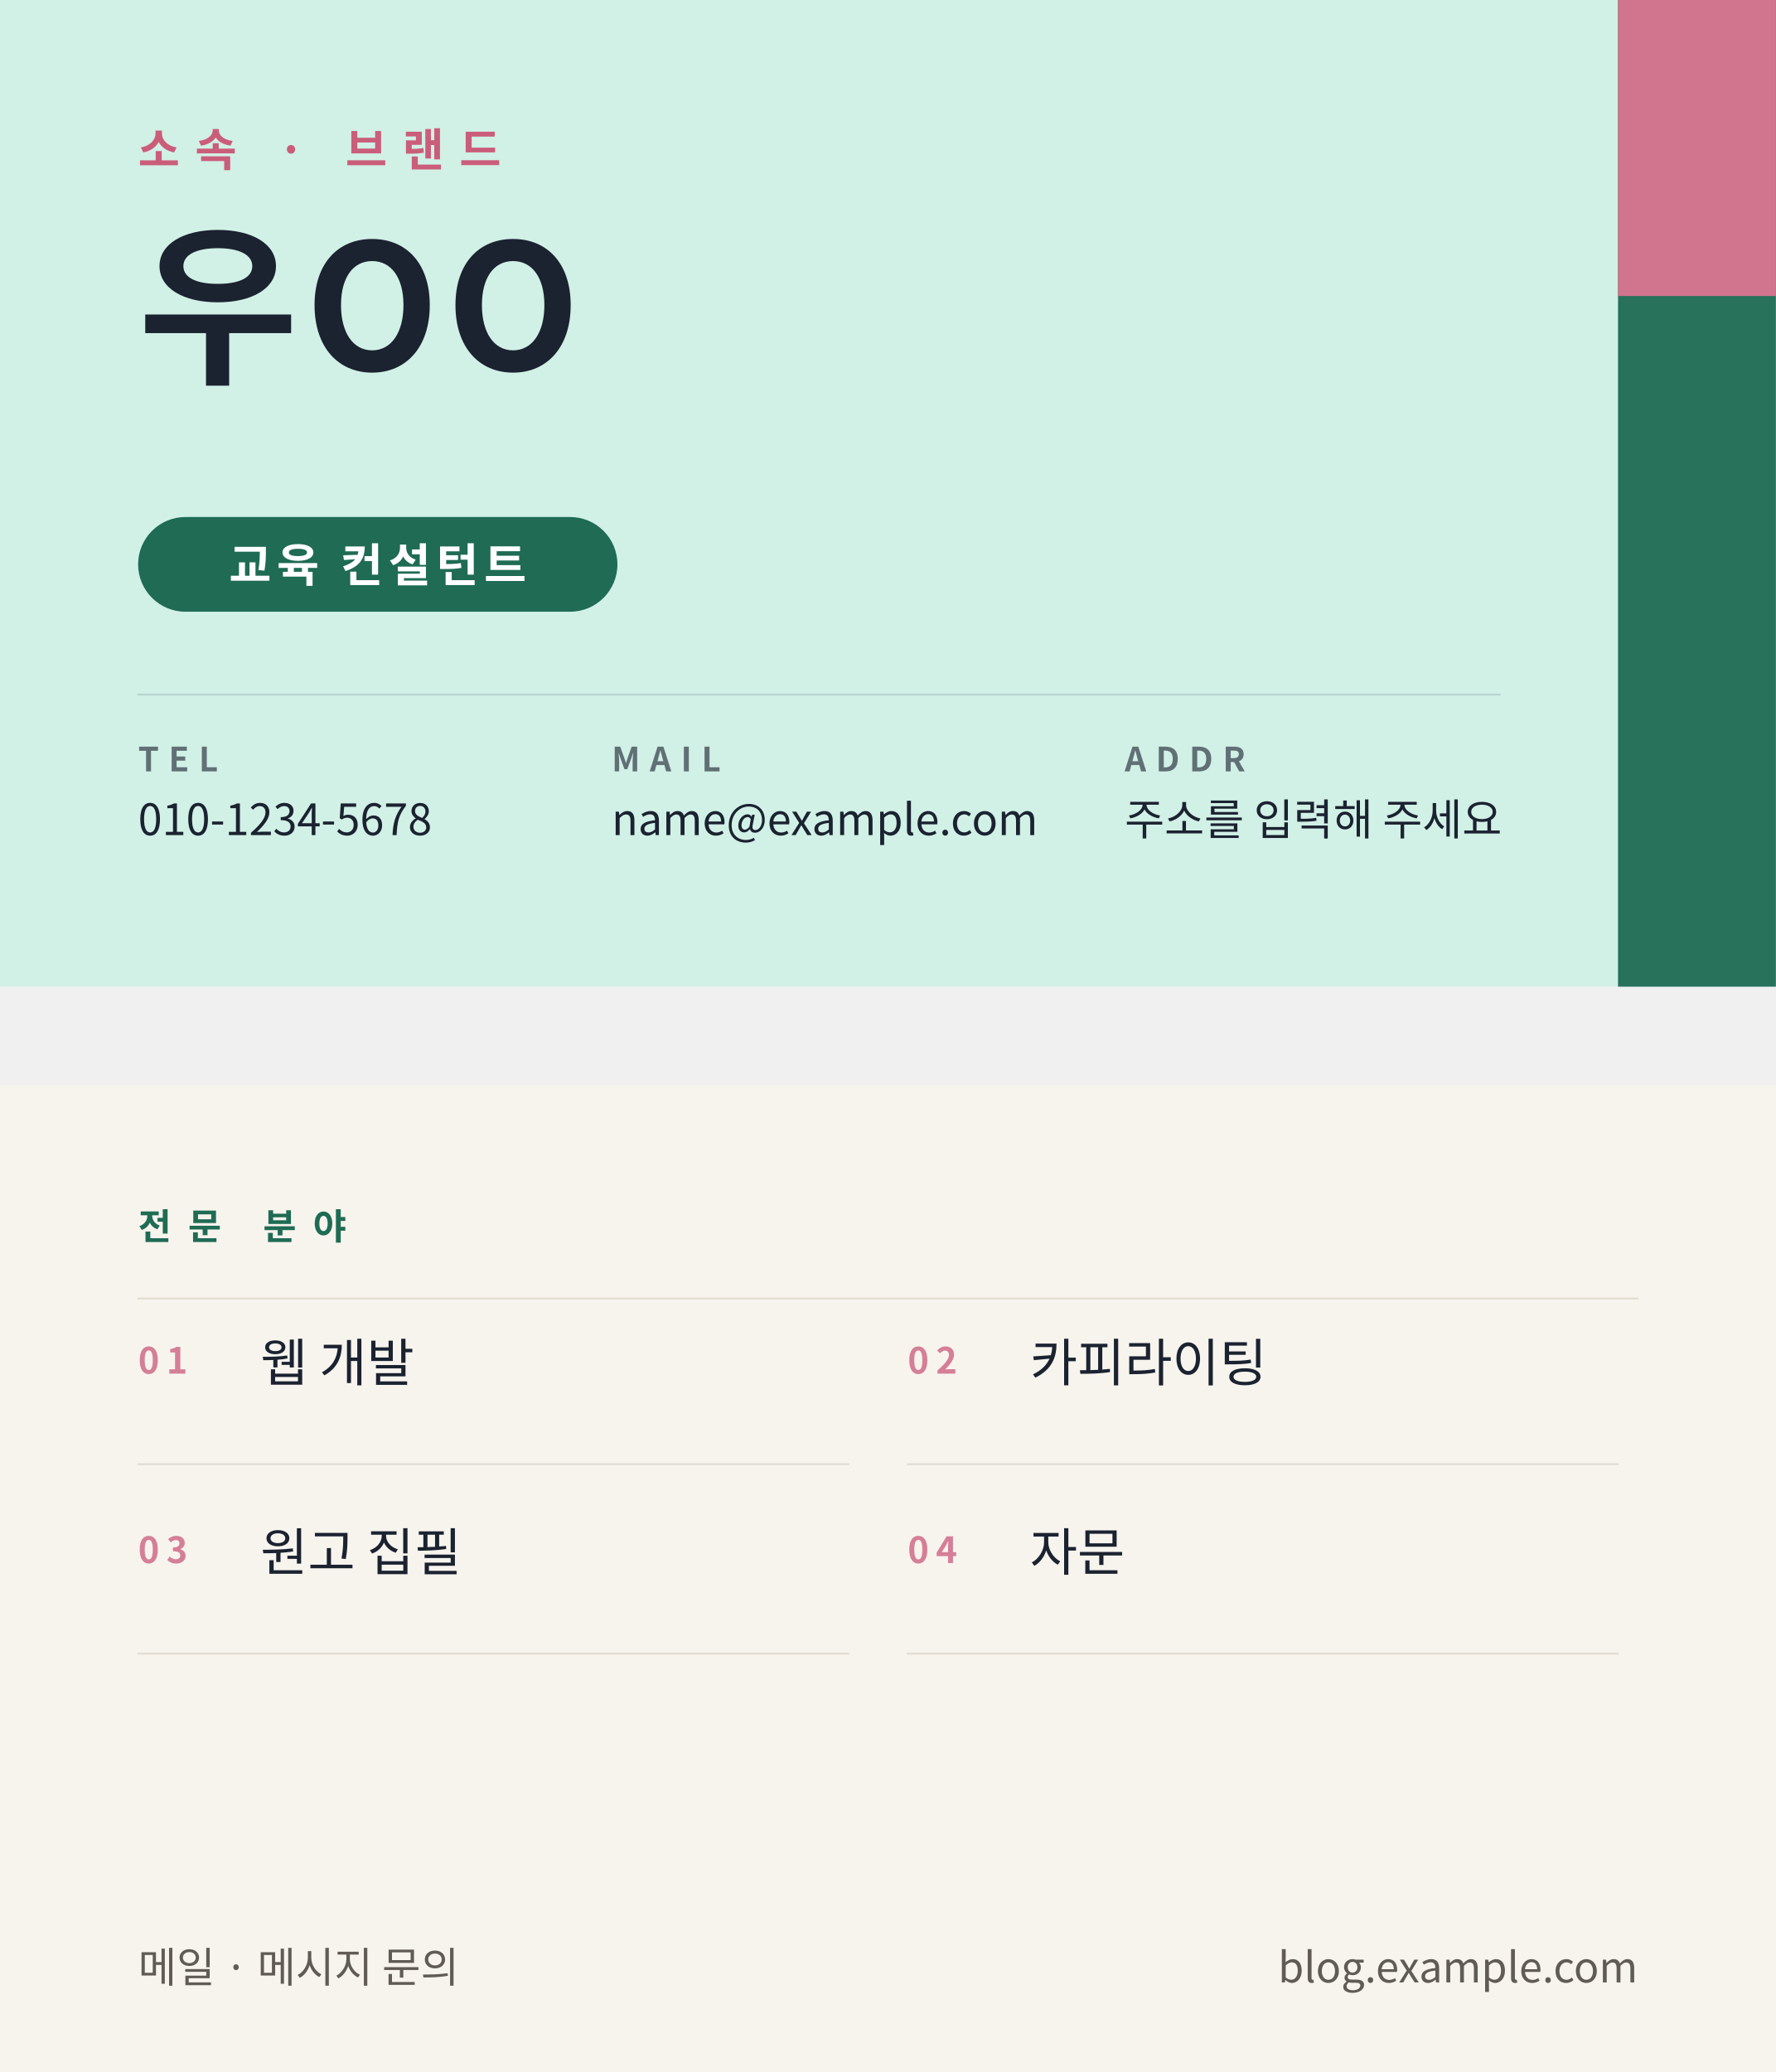
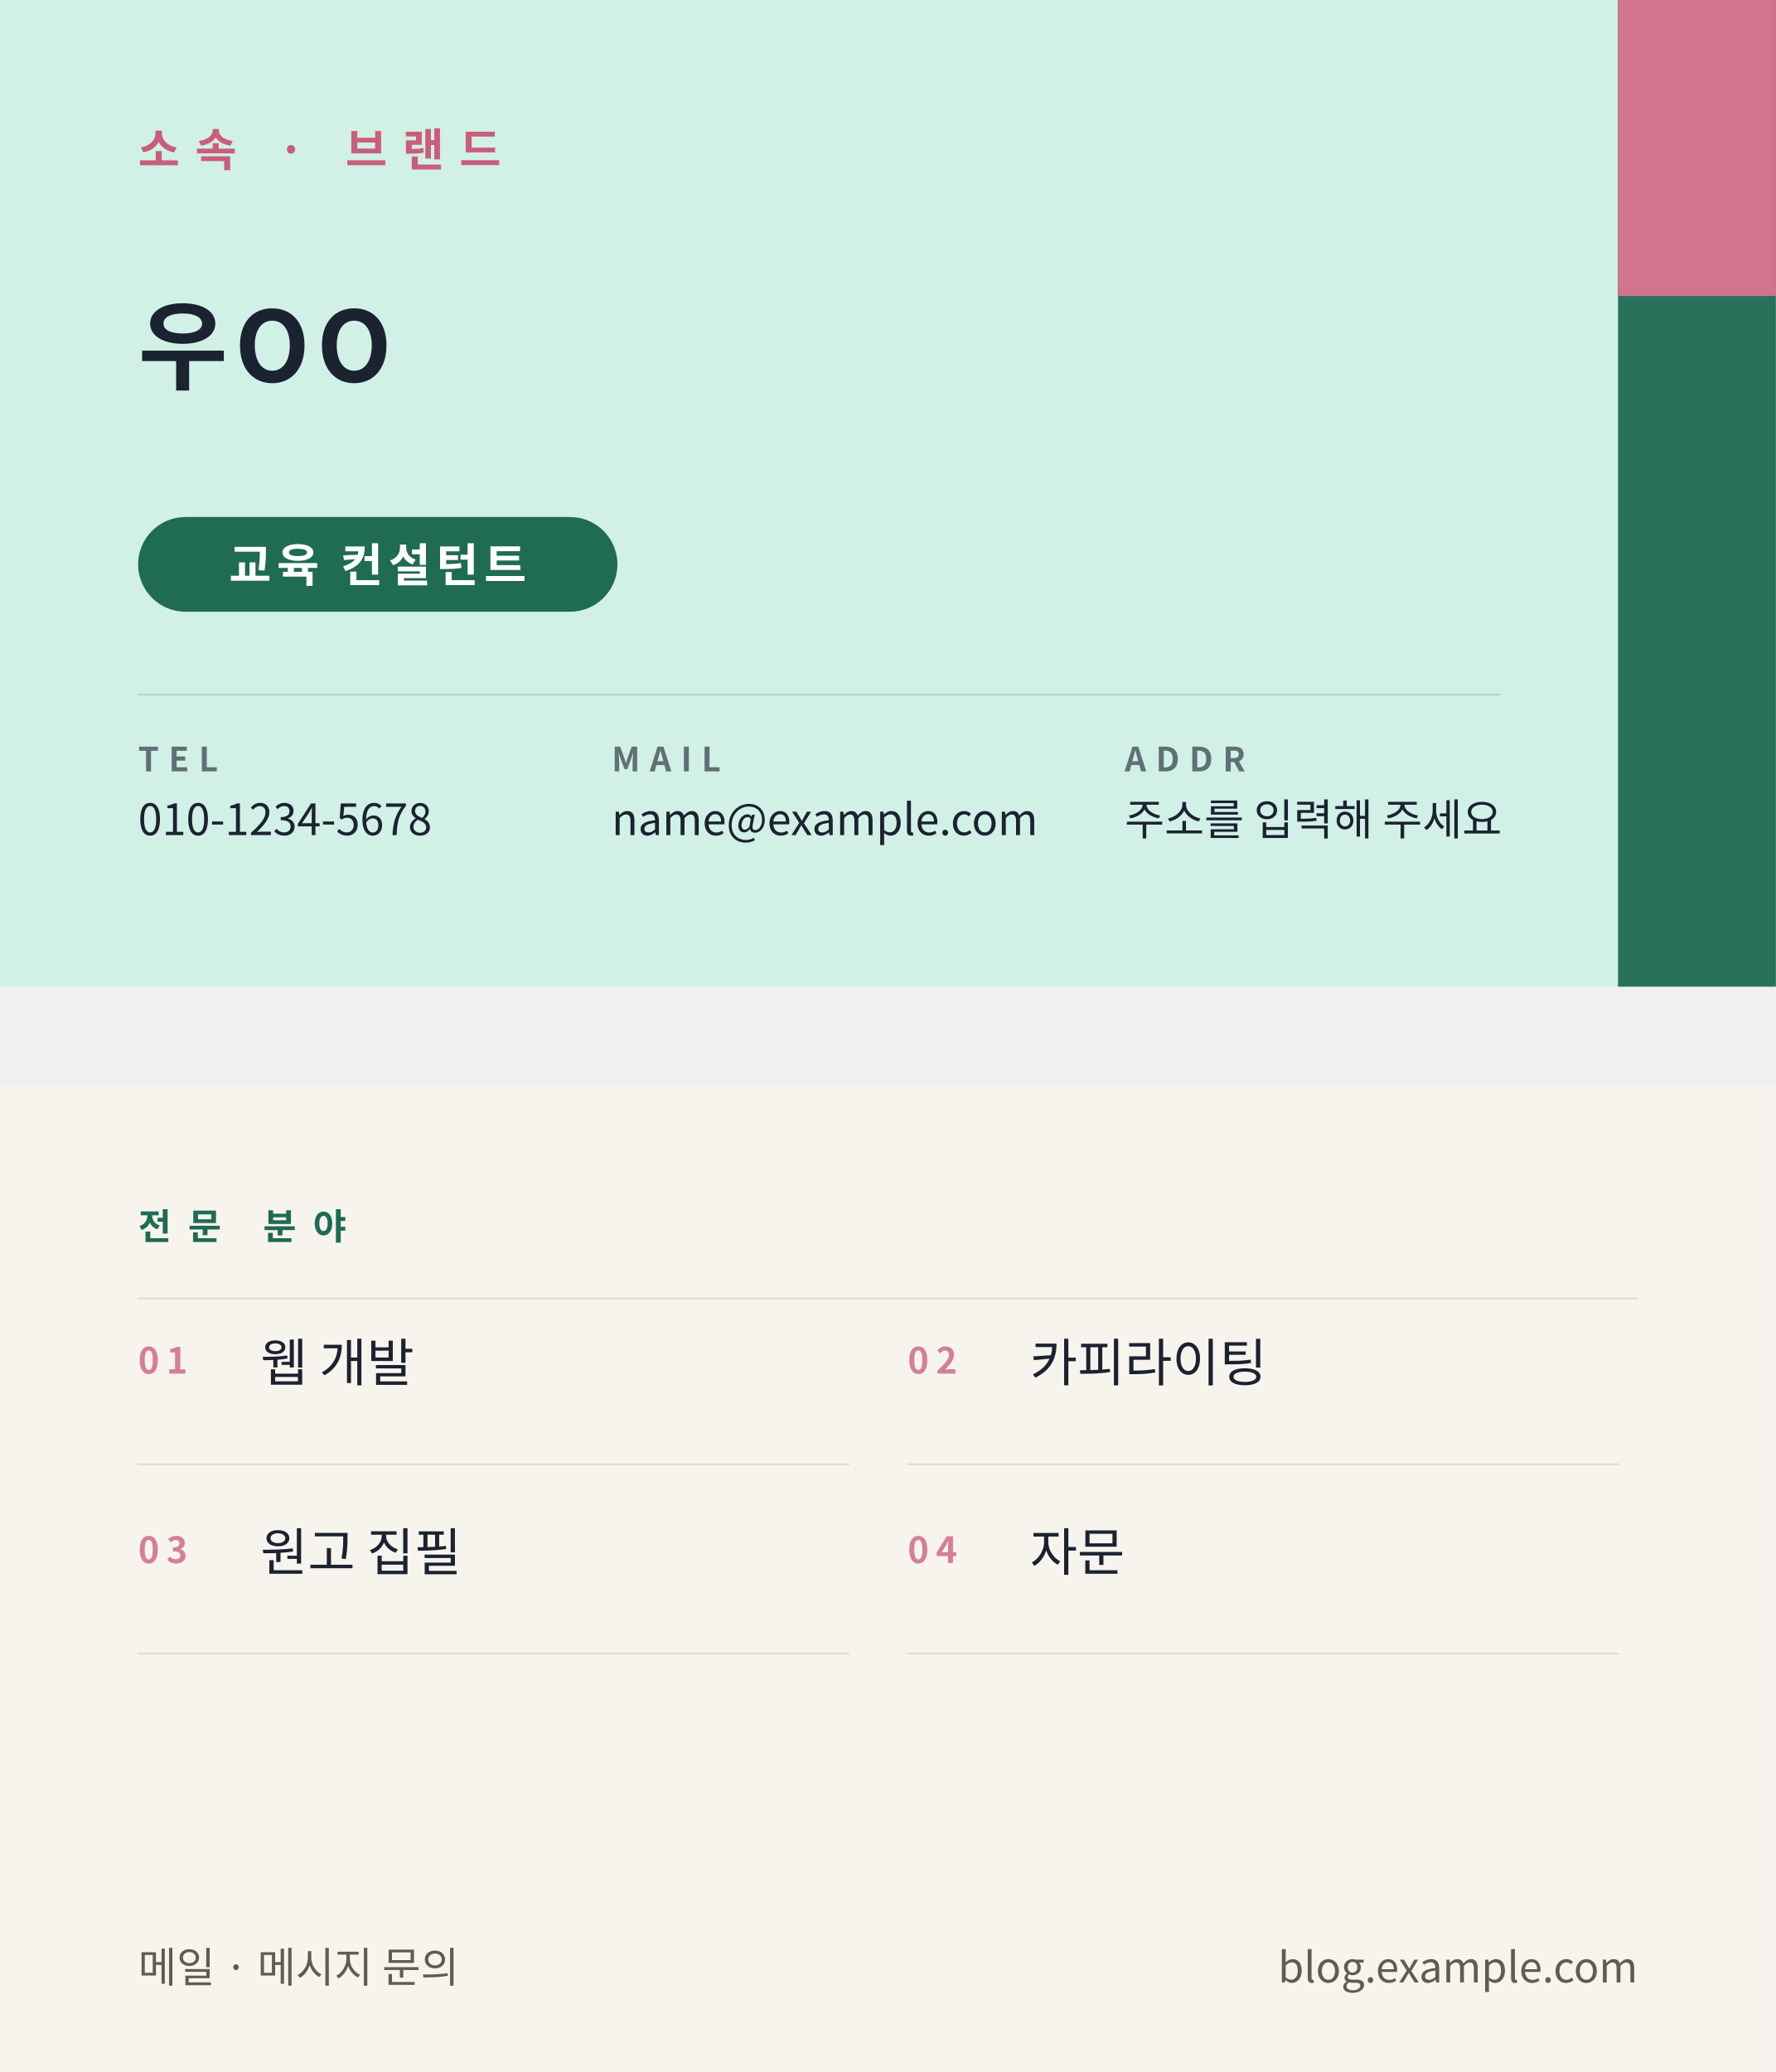
<svg xmlns="http://www.w3.org/2000/svg" width="90mm" height="105mm" viewBox="0 0 900 1050">
  <g id="front">
    <rect width="900" height="500" fill="#D1F0E6" />
    <rect x="820" y="0" width="80" height="500" fill="#28715B" />
    <rect x="820" y="0" width="80" height="150" fill="#D1748D" />
    <text font-family="Pretendard,'Noto Sans KR','Noto Sans CJK KR','Malgun Gothic','Apple SD Gothic Neo',sans-serif" font-size="22.9" font-weight="700" fill="#CA5D7A" text-anchor="start" letter-spacing="7.8">
      <tspan x="70" y="84.2">소속 · 브랜드</tspan>
    </text>
-     <text font-family="Pretendard,'Noto Sans KR','Noto Sans CJK KR','Malgun Gothic','Apple SD Gothic Neo',sans-serif" font-size="88.2" font-weight="700" fill="#1B2230" text-anchor="start" letter-spacing="3.5">
-       <tspan x="70" y="187.6">우OO</tspan>
+     <text font-family="Pretendard,'Noto Sans KR','Noto Sans CJK KR','Malgun Gothic','Apple SD Gothic Neo',sans-serif" font-size="49.4" font-weight="700" fill="#1B2230" text-anchor="start" letter-spacing="3.5">
+       <tspan x="70" y="193.5">우OO</tspan>
    </text>
    <rect x="70" y="262" width="242.9" height="48" rx="24" fill="#1F6B54" />
    <text font-family="Pretendard,'Noto Sans KR','Noto Sans CJK KR','Malgun Gothic','Apple SD Gothic Neo',sans-serif" font-size="23.3" font-weight="700" fill="#FFFFFF" text-anchor="middle" letter-spacing="2.8">
      <tspan x="191.4" y="294.8">교육 컨설턴트</tspan>
    </text>
    <line x1="70" y1="352" x2="760" y2="352" stroke="#B9D5CE" stroke-width="1" stroke-linecap="round" />
    <text font-family="Pretendard,'Noto Sans KR','Noto Sans CJK KR','Malgun Gothic','Apple SD Gothic Neo',sans-serif" font-size="16.9" font-weight="700" fill="#607075" text-anchor="start" letter-spacing="4.9">
      <tspan x="70" y="390.9">TEL</tspan>
    </text>
    <text font-family="Pretendard,'Noto Sans KR','Noto Sans CJK KR','Malgun Gothic','Apple SD Gothic Neo',sans-serif" font-size="21.9" font-weight="400" fill="#1B2230" text-anchor="start">
      <tspan x="70" y="423.2">010-1234-5678</tspan>
    </text>
    <text font-family="Pretendard,'Noto Sans KR','Noto Sans CJK KR','Malgun Gothic','Apple SD Gothic Neo',sans-serif" font-size="16.9" font-weight="700" fill="#607075" text-anchor="start" letter-spacing="4.9">
      <tspan x="310" y="390.9">MAIL</tspan>
    </text>
    <text font-family="Pretendard,'Noto Sans KR','Noto Sans CJK KR','Malgun Gothic','Apple SD Gothic Neo',sans-serif" font-size="21.9" font-weight="400" fill="#1B2230" text-anchor="start">
      <tspan x="310" y="423.2">name@example.com</tspan>
    </text>
    <text font-family="Pretendard,'Noto Sans KR','Noto Sans CJK KR','Malgun Gothic','Apple SD Gothic Neo',sans-serif" font-size="16.9" font-weight="700" fill="#607075" text-anchor="start" letter-spacing="4.9">
      <tspan x="570" y="390.9">ADDR</tspan>
    </text>
    <text font-family="Pretendard,'Noto Sans KR','Noto Sans CJK KR','Malgun Gothic','Apple SD Gothic Neo',sans-serif" font-size="21.9" font-weight="400" fill="#1B2230" text-anchor="start">
      <tspan x="570" y="423.2">주소를 입력해 주세요</tspan>
    </text>
  </g>
  <g id="back" transform="translate(0 550)">
    <rect width="900" height="500" fill="#F7F4EE" />
    <text font-family="Pretendard,'Noto Sans KR','Noto Sans CJK KR','Malgun Gothic','Apple SD Gothic Neo',sans-serif" font-size="18.3" font-weight="700" fill="#1F6B54" text-anchor="start" letter-spacing="8.5">
      <tspan x="70" y="78.1">전문 분야</tspan>
    </text>
    <line x1="70" y1="108" x2="830" y2="108" stroke="#E2DDD2" stroke-width="1" stroke-linecap="round" />
    <text font-family="Pretendard,'Noto Sans KR','Noto Sans CJK KR','Malgun Gothic','Apple SD Gothic Neo',sans-serif" font-size="18.3" font-weight="700" fill="#D57F97" text-anchor="start" letter-spacing="3.5">
      <tspan x="70" y="146.1">01</tspan>
    </text>
    <text font-family="Pretendard,'Noto Sans KR','Noto Sans CJK KR','Malgun Gothic','Apple SD Gothic Neo',sans-serif" font-size="26.1" font-weight="400" fill="#1B2230" text-anchor="start">
      <tspan x="132" y="150">웹 개발</tspan>
    </text>
    <line x1="70" y1="192" x2="430" y2="192" stroke="#E2DDD2" stroke-width="1" stroke-linecap="round" />
    <text font-family="Pretendard,'Noto Sans KR','Noto Sans CJK KR','Malgun Gothic','Apple SD Gothic Neo',sans-serif" font-size="18.3" font-weight="700" fill="#D57F97" text-anchor="start" letter-spacing="3.5">
      <tspan x="460" y="146.1">02</tspan>
    </text>
    <text font-family="Pretendard,'Noto Sans KR','Noto Sans CJK KR','Malgun Gothic','Apple SD Gothic Neo',sans-serif" font-size="26.1" font-weight="400" fill="#1B2230" text-anchor="start">
      <tspan x="522" y="150">카피라이팅</tspan>
    </text>
    <line x1="460" y1="192" x2="820" y2="192" stroke="#E2DDD2" stroke-width="1" stroke-linecap="round" />
    <text font-family="Pretendard,'Noto Sans KR','Noto Sans CJK KR','Malgun Gothic','Apple SD Gothic Neo',sans-serif" font-size="18.3" font-weight="700" fill="#D57F97" text-anchor="start" letter-spacing="3.5">
      <tspan x="70" y="242.1">03</tspan>
    </text>
    <text font-family="Pretendard,'Noto Sans KR','Noto Sans CJK KR','Malgun Gothic','Apple SD Gothic Neo',sans-serif" font-size="26.1" font-weight="400" fill="#1B2230" text-anchor="start">
      <tspan x="132" y="246">원고 집필</tspan>
    </text>
    <line x1="70" y1="288" x2="430" y2="288" stroke="#E2DDD2" stroke-width="1" stroke-linecap="round" />
    <text font-family="Pretendard,'Noto Sans KR','Noto Sans CJK KR','Malgun Gothic','Apple SD Gothic Neo',sans-serif" font-size="18.3" font-weight="700" fill="#D57F97" text-anchor="start" letter-spacing="3.5">
      <tspan x="460" y="242.1">04</tspan>
    </text>
    <text font-family="Pretendard,'Noto Sans KR','Noto Sans CJK KR','Malgun Gothic','Apple SD Gothic Neo',sans-serif" font-size="26.1" font-weight="400" fill="#1B2230" text-anchor="start">
      <tspan x="522" y="246">자문</tspan>
    </text>
    <line x1="460" y1="288" x2="820" y2="288" stroke="#E2DDD2" stroke-width="1" stroke-linecap="round" />
    <text font-family="Pretendard,'Noto Sans KR','Noto Sans CJK KR','Malgun Gothic','Apple SD Gothic Neo',sans-serif" font-size="21.2" font-weight="400" fill="#605C55" text-anchor="start">
      <tspan x="70" y="454.6">메일 · 메시지 문의</tspan>
    </text>
    <text font-family="Pretendard,'Noto Sans KR','Noto Sans CJK KR','Malgun Gothic','Apple SD Gothic Neo',sans-serif" font-size="21.2" font-weight="400" fill="#605C55" text-anchor="end">
      <tspan x="830" y="454.6">blog.example.com</tspan>
    </text>
  </g>
</svg>
